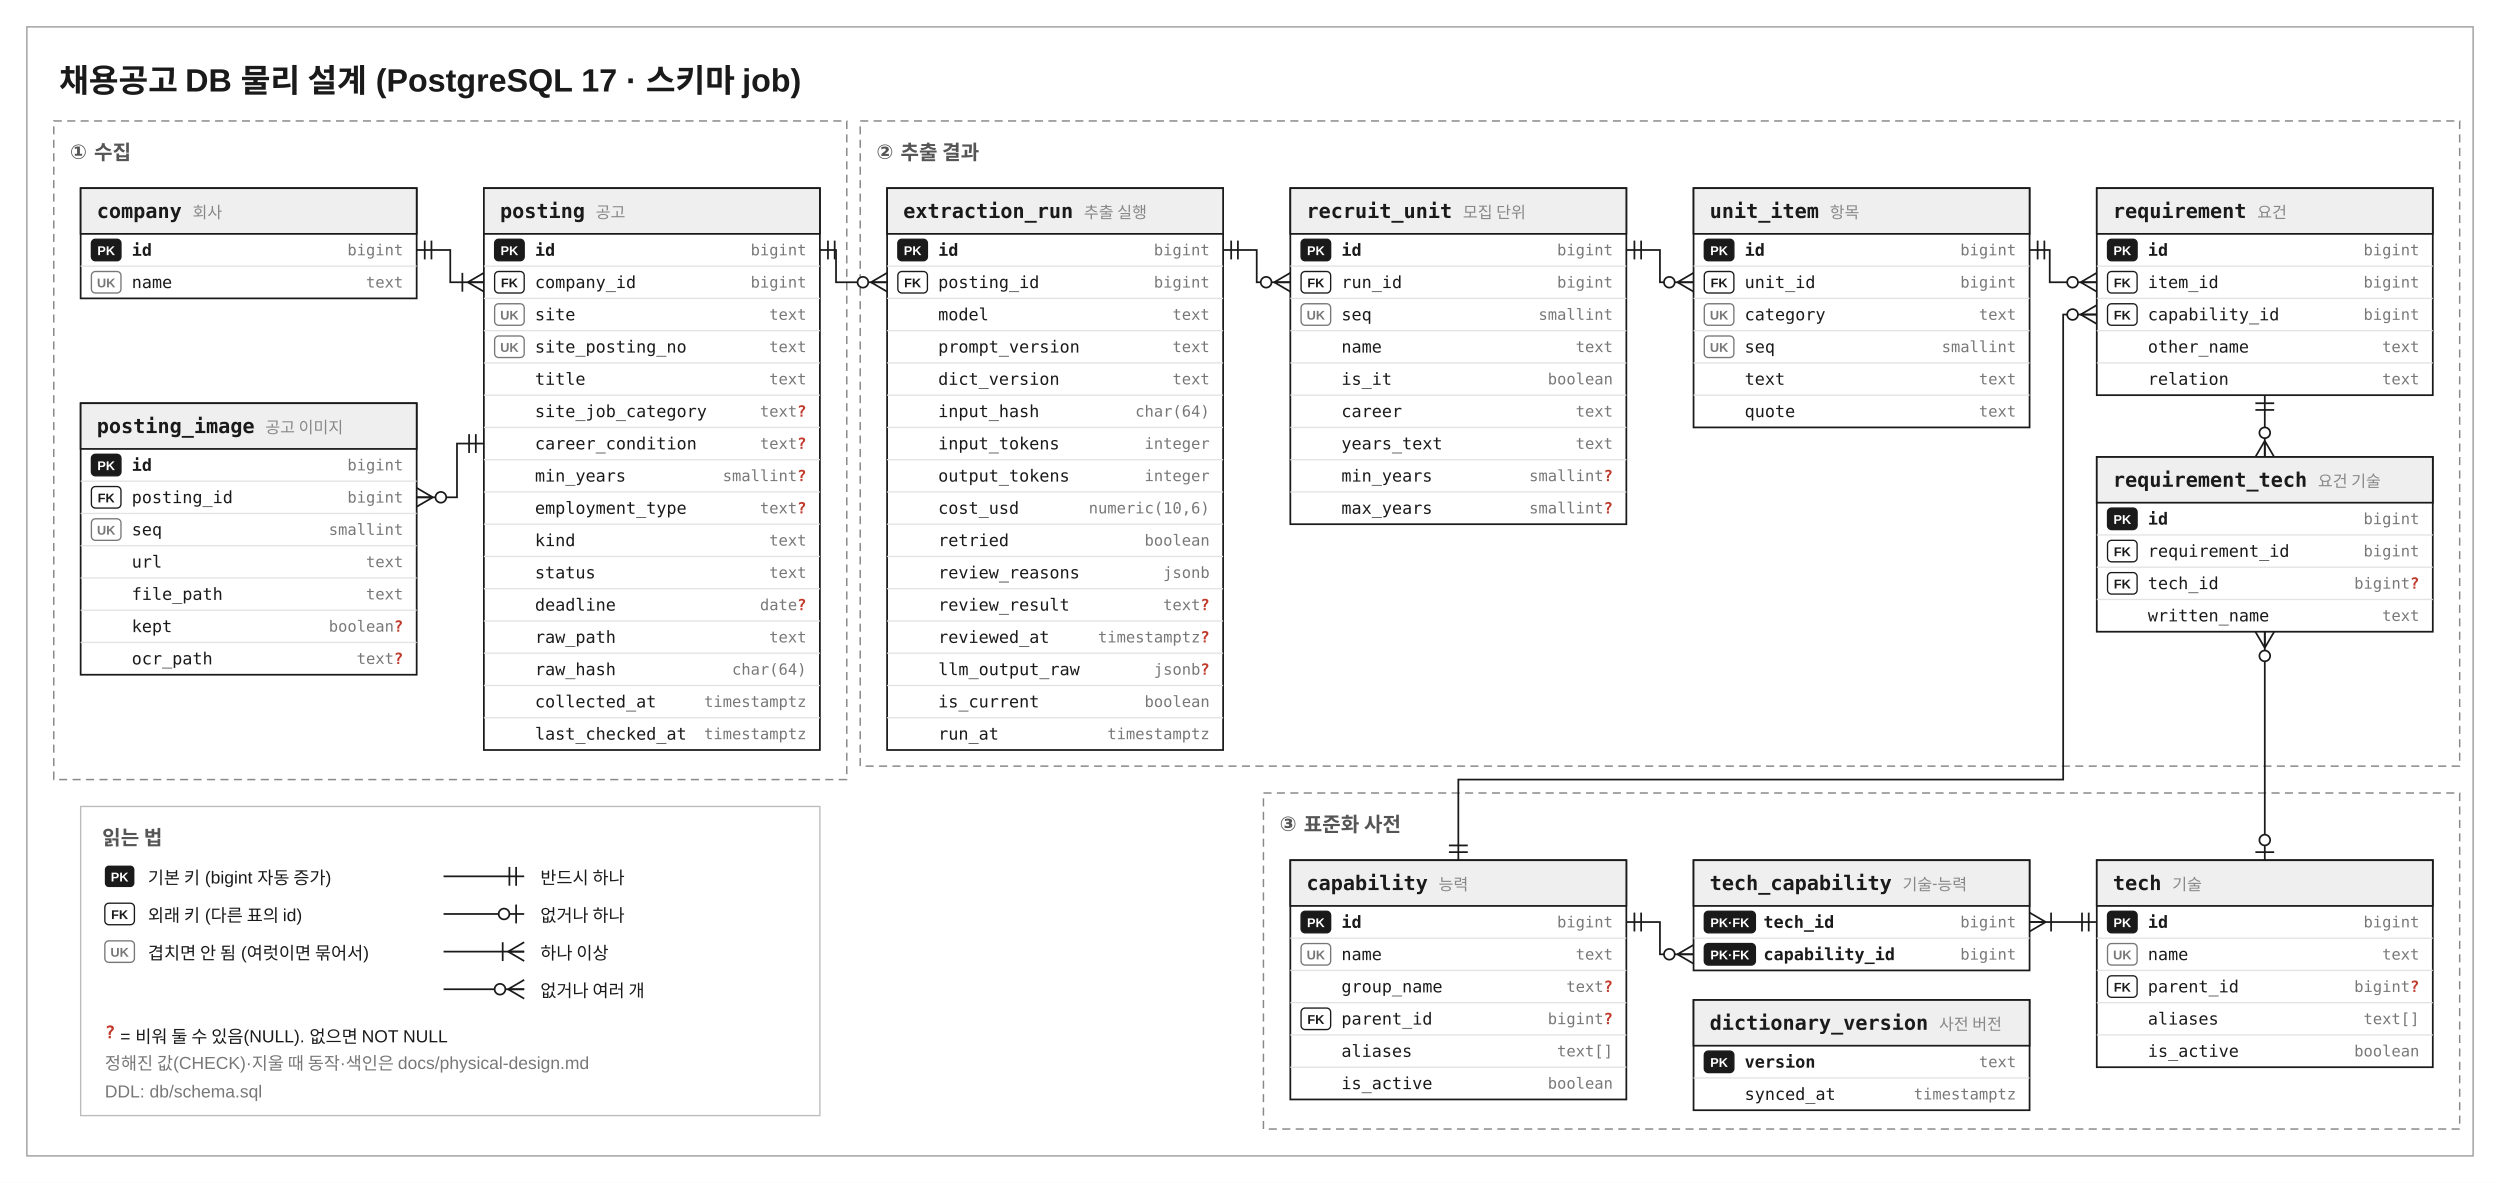
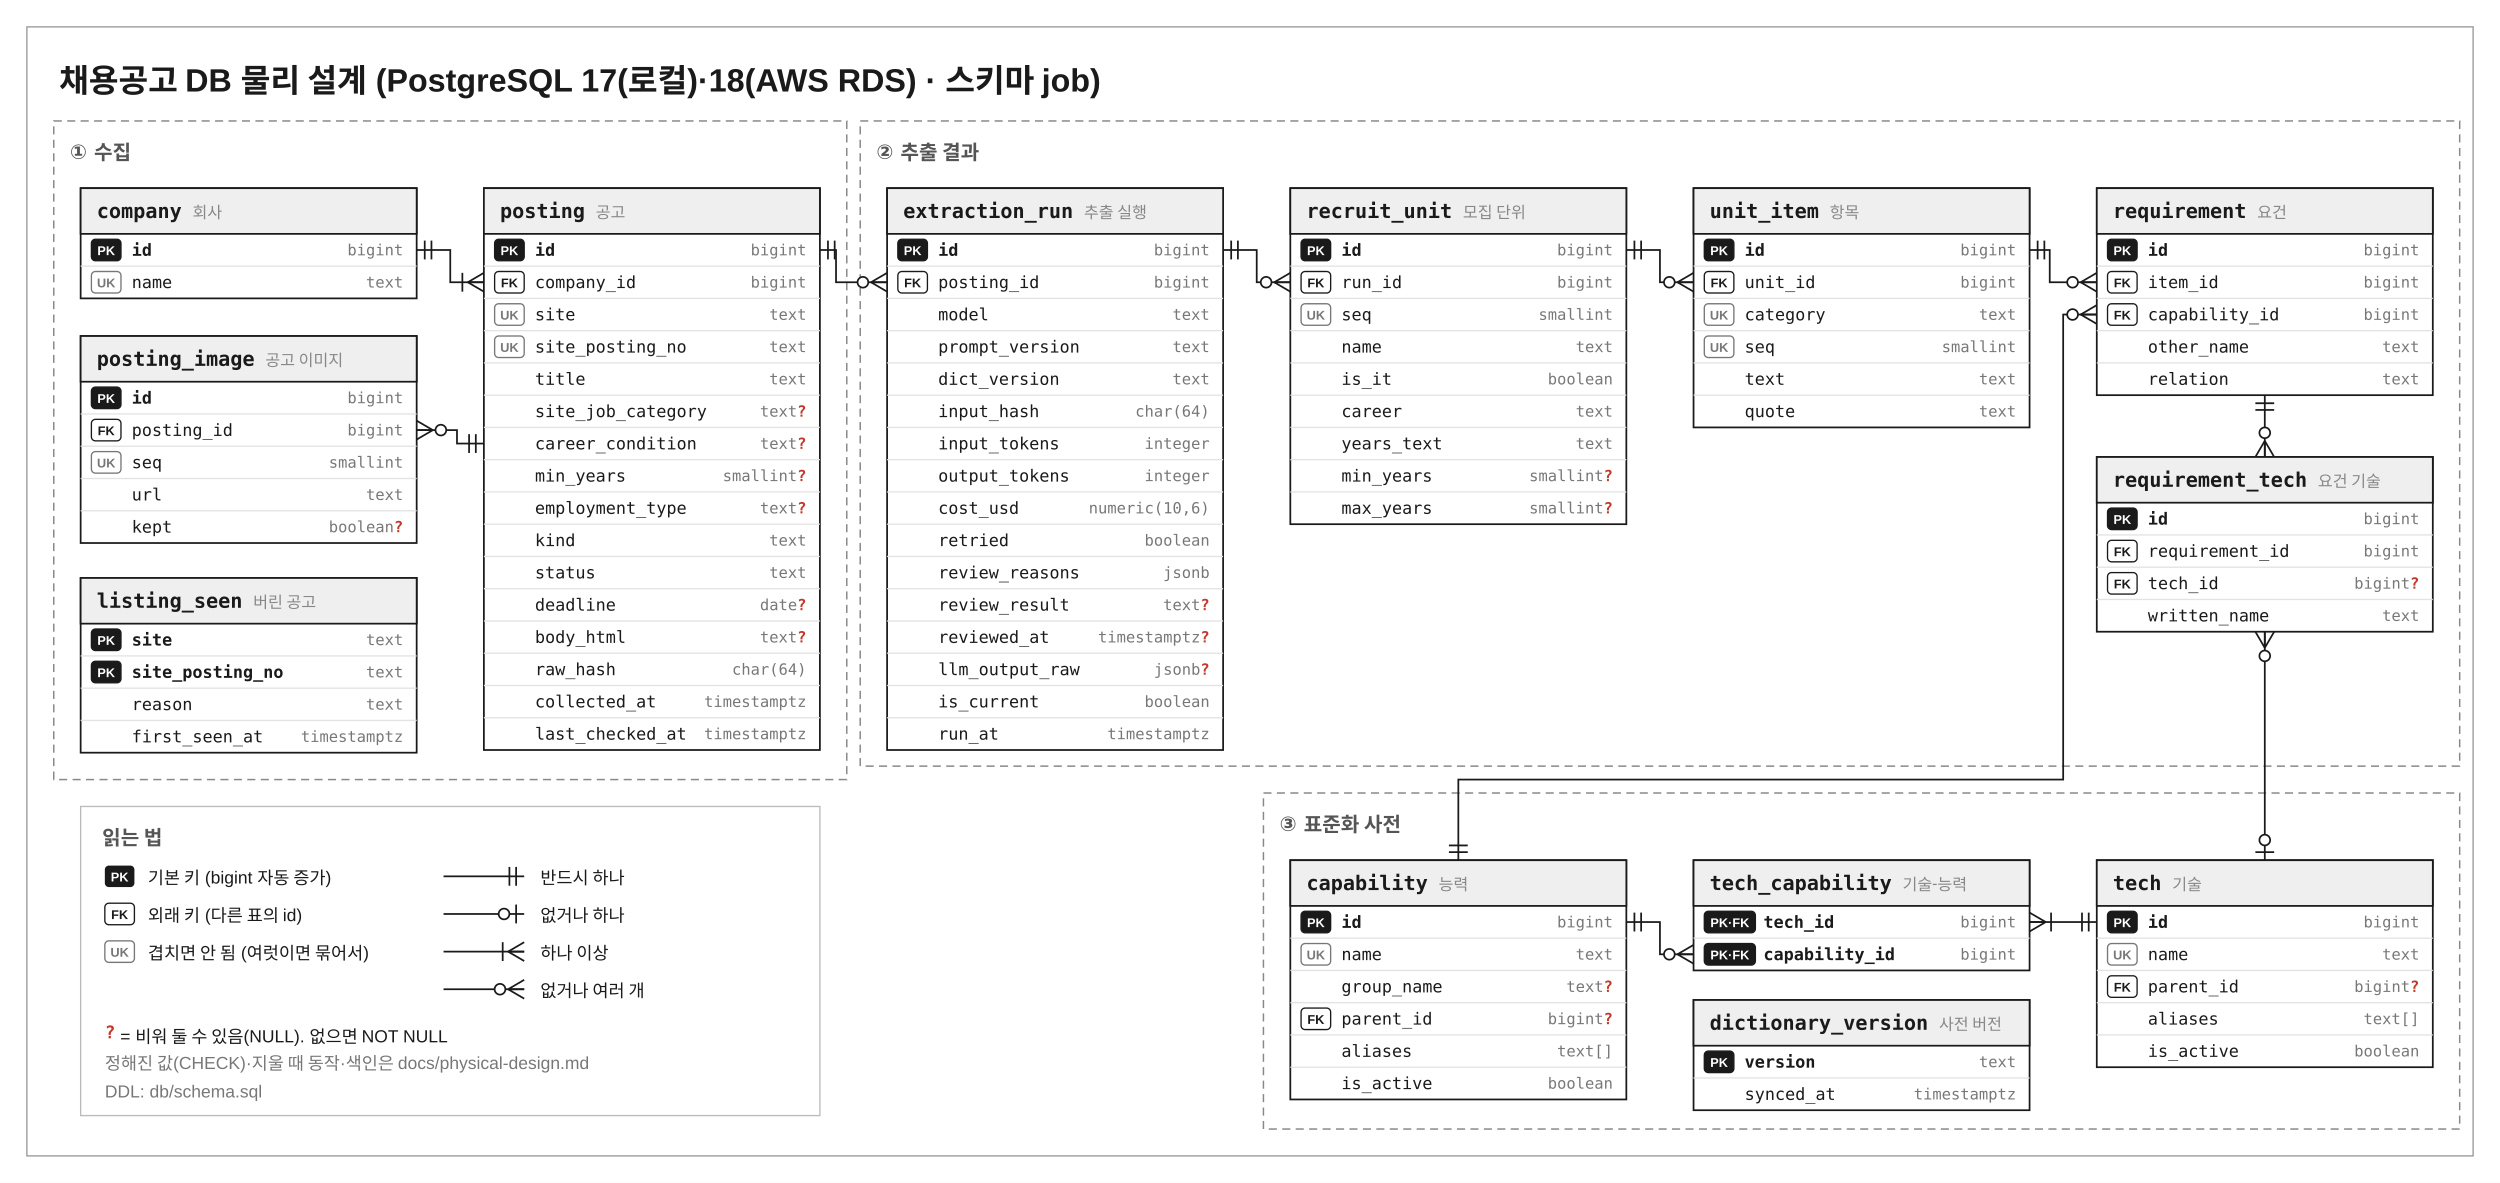
<svg xmlns="http://www.w3.org/2000/svg" width="1860" height="880" viewBox="0 0 1860 880">
  <style>
  text { font-family: "Malgun Gothic", "Apple SD Gothic Neo", Arial, sans-serif; fill: #1a1a1a; dominant-baseline: central; }
  .title { font-size: 24px; font-weight: 700; }
  .zt  { font-size: 15px; font-weight: 700; fill: #555; }
  .tn  { font-family: Consolas, "Malgun Gothic", monospace; font-size: 15px; font-weight: 700; }
  .tk  { font-family: "Malgun Gothic", sans-serif; font-size: 12px; font-weight: 400; fill: #888; }
  .col { font-family: Consolas, monospace; font-size: 12.5px; }
  .typ { font-family: Consolas, monospace; font-size: 11.5px; fill: #777; text-anchor: end; }
  .nul { fill: #c0392b; font-weight: 700; }
  .key { font-size: 9.5px; font-weight: 700; text-anchor: middle; }
  .lg  { font-size: 13px; }
  .rel { fill: none; stroke: #1a1a1a; stroke-width: 1.3; }
</style>
  <defs>
    <marker id="one" viewBox="-26 -9 28 18" refX="0" refY="0" markerWidth="28" markerHeight="18" markerUnits="userSpaceOnUse" orient="auto">
      <path d="M-6,-7 L-6,7 M-11,-7 L-11,7" stroke="#1a1a1a" stroke-width="1.3" fill="none" />
    </marker>
    <marker id="oneS" viewBox="-26 -9 28 18" refX="0" refY="0" markerWidth="28" markerHeight="18" markerUnits="userSpaceOnUse" orient="auto-start-reverse">
      <path d="M-6,-7 L-6,7 M-11,-7 L-11,7" stroke="#1a1a1a" stroke-width="1.3" fill="none" />
    </marker>
    <marker id="zone" viewBox="-26 -9 28 18" refX="0" refY="0" markerWidth="28" markerHeight="18" markerUnits="userSpaceOnUse" orient="auto">
      <path d="M-6,-7 L-6,7" stroke="#1a1a1a" stroke-width="1.3" fill="none" />
      <circle cx="-15" cy="0" r="4" fill="#fff" stroke="#1a1a1a" stroke-width="1.3" />
    </marker>
    <marker id="zoneS" viewBox="-26 -9 28 18" refX="0" refY="0" markerWidth="28" markerHeight="18" markerUnits="userSpaceOnUse" orient="auto-start-reverse">
      <path d="M-6,-7 L-6,7" stroke="#1a1a1a" stroke-width="1.3" fill="none" />
      <circle cx="-15" cy="0" r="4" fill="#fff" stroke="#1a1a1a" stroke-width="1.3" />
    </marker>
    <marker id="omany" viewBox="-26 -9 28 18" refX="0" refY="0" markerWidth="28" markerHeight="18" markerUnits="userSpaceOnUse" orient="auto">
      <path d="M-12,0 L0,-7 M-12,0 L0,0 M-12,0 L0,7" stroke="#1a1a1a" stroke-width="1.3" fill="none" />
      <path d="M-16,-7 L-16,7" stroke="#1a1a1a" stroke-width="1.3" fill="none" />
    </marker>
    <marker id="omanyS" viewBox="-26 -9 28 18" refX="0" refY="0" markerWidth="28" markerHeight="18" markerUnits="userSpaceOnUse" orient="auto-start-reverse">
      <path d="M-12,0 L0,-7 M-12,0 L0,0 M-12,0 L0,7" stroke="#1a1a1a" stroke-width="1.3" fill="none" />
      <path d="M-16,-7 L-16,7" stroke="#1a1a1a" stroke-width="1.3" fill="none" />
    </marker>
    <marker id="zmany" viewBox="-26 -9 28 18" refX="0" refY="0" markerWidth="28" markerHeight="18" markerUnits="userSpaceOnUse" orient="auto">
      <path d="M-12,0 L0,-7 M-12,0 L0,0 M-12,0 L0,7" stroke="#1a1a1a" stroke-width="1.3" fill="none" />
      <circle cx="-18" cy="0" r="4" fill="#fff" stroke="#1a1a1a" stroke-width="1.3" />
    </marker>
    <marker id="zmanyS" viewBox="-26 -9 28 18" refX="0" refY="0" markerWidth="28" markerHeight="18" markerUnits="userSpaceOnUse" orient="auto-start-reverse">
      <path d="M-12,0 L0,-7 M-12,0 L0,0 M-12,0 L0,7" stroke="#1a1a1a" stroke-width="1.3" fill="none" />
      <circle cx="-18" cy="0" r="4" fill="#fff" stroke="#1a1a1a" stroke-width="1.3" />
    </marker>
  </defs>
  <rect width="1860" height="880" fill="#fff" />
  <rect x="20" y="20" width="1820" height="840" fill="none" stroke="#999" stroke-width="1" />
-   <text class="title" x="44" y="58">채용공고 DB 물리 설계 (PostgreSQL 17 · 스키마 job)</text>
+   <text class="title" x="44" y="58">채용공고 DB 물리 설계 (PostgreSQL 17(로컬)·18(AWS RDS) · 스키마 job)</text>
  <rect x="40" y="90" width="590" height="490" fill="none" stroke="#888" stroke-width="1.1" stroke-dasharray="6 4" />
  <text class="zt" x="52" y="110">① 수집</text>
  <rect x="640" y="90" width="1190" height="480" fill="none" stroke="#888" stroke-width="1.1" stroke-dasharray="6 4" />
  <text class="zt" x="652" y="110">② 추출 결과</text>
  <rect x="940" y="590" width="890" height="250" fill="none" stroke="#888" stroke-width="1.1" stroke-dasharray="6 4" />
  <text class="zt" x="952" y="610">③ 표준화 사전</text>
  <path class="rel" d="M310,186.0 H335 V210.0 H360" marker-start="url(#oneS)" marker-end="url(#omany)" />
-   <path class="rel" d="M360,330.0 H340 V370.0 H310" marker-start="url(#oneS)" marker-end="url(#zmany)" />
+   <path class="rel" d="M360,330.0 H340 V320.0 H310" marker-start="url(#oneS)" marker-end="url(#zmany)" />
  <path class="rel" d="M610,186.0 H622 V210.0 H660" marker-start="url(#oneS)" marker-end="url(#zmany)" />
  <path class="rel" d="M910,186.0 H935 V210.0 H960" marker-start="url(#oneS)" marker-end="url(#zmany)" />
  <path class="rel" d="M1210,186.0 H1235 V210.0 H1260" marker-start="url(#oneS)" marker-end="url(#zmany)" />
  <path class="rel" d="M1510,186.0 H1525 V210.0 H1560" marker-start="url(#oneS)" marker-end="url(#zmany)" />
  <path class="rel" d="M1685,294 V340" marker-start="url(#oneS)" marker-end="url(#zmany)" />
  <path class="rel" d="M1685,640 V470" marker-start="url(#zoneS)" marker-end="url(#zmany)" />
  <path class="rel" d="M1085,640 V580 H1535 V234.0 H1560" marker-start="url(#oneS)" marker-end="url(#zmany)" />
  <path class="rel" d="M1560,686.0 H1510" marker-start="url(#oneS)" marker-end="url(#omany)" />
  <path class="rel" d="M1210,686.0 H1235 V710.0 H1260" marker-start="url(#oneS)" marker-end="url(#zmany)" />
  <rect x="60" y="140" width="250" height="82" fill="#fff" stroke="#1a1a1a" stroke-width="1.3" />
  <rect x="60" y="140" width="250" height="34" fill="#efefef" stroke="#1a1a1a" stroke-width="1.3" />
  <text class="tn" x="72" y="157.0">company<tspan class="tk" dx="8">회사</tspan>
  </text>
  <rect x="68" y="178.0" width="22" height="16" rx="3" fill="#1a1a1a" stroke="#1a1a1a" stroke-width="1" />
  <text class="key" x="79.0" y="186.5" style="fill:#fff">PK</text>
  <text class="col" x="98" y="186.0" style="font-weight:700;">id</text>
  <text class="typ" x="300" y="186.0">bigint</text>
  <line x1="60" y1="198.0" x2="310" y2="198.0" stroke="#e3e3e3" stroke-width="1" />
  <rect x="68" y="202.0" width="22" height="16" rx="3" fill="#fff" stroke="#777" stroke-width="1" />
  <text class="key" x="79.0" y="210.5" style="fill:#777">UK</text>
  <text class="col" x="98" y="210.0" style="">name</text>
  <text class="typ" x="300" y="210.0">text</text>
  <rect x="360" y="140" width="250" height="418" fill="#fff" stroke="#1a1a1a" stroke-width="1.3" />
  <rect x="360" y="140" width="250" height="34" fill="#efefef" stroke="#1a1a1a" stroke-width="1.3" />
  <text class="tn" x="372" y="157.0">posting<tspan class="tk" dx="8">공고</tspan>
  </text>
  <rect x="368" y="178.0" width="22" height="16" rx="3" fill="#1a1a1a" stroke="#1a1a1a" stroke-width="1" />
  <text class="key" x="379.0" y="186.5" style="fill:#fff">PK</text>
  <text class="col" x="398" y="186.0" style="font-weight:700;">id</text>
  <text class="typ" x="600" y="186.0">bigint</text>
  <line x1="360" y1="198.0" x2="610" y2="198.0" stroke="#e3e3e3" stroke-width="1" />
  <rect x="368" y="202.0" width="22" height="16" rx="3" fill="#fff" stroke="#1a1a1a" stroke-width="1" />
  <text class="key" x="379.0" y="210.5" style="fill:#1a1a1a">FK</text>
  <text class="col" x="398" y="210.0" style="">company_id</text>
  <text class="typ" x="600" y="210.0">bigint</text>
  <line x1="360" y1="222.0" x2="610" y2="222.0" stroke="#e3e3e3" stroke-width="1" />
  <rect x="368" y="226.0" width="22" height="16" rx="3" fill="#fff" stroke="#777" stroke-width="1" />
  <text class="key" x="379.0" y="234.5" style="fill:#777">UK</text>
  <text class="col" x="398" y="234.0" style="">site</text>
  <text class="typ" x="600" y="234.0">text</text>
  <line x1="360" y1="246.0" x2="610" y2="246.0" stroke="#e3e3e3" stroke-width="1" />
  <rect x="368" y="250.0" width="22" height="16" rx="3" fill="#fff" stroke="#777" stroke-width="1" />
  <text class="key" x="379.0" y="258.5" style="fill:#777">UK</text>
  <text class="col" x="398" y="258.0" style="">site_posting_no</text>
  <text class="typ" x="600" y="258.0">text</text>
  <line x1="360" y1="270.0" x2="610" y2="270.0" stroke="#e3e3e3" stroke-width="1" />
  <text class="col" x="398" y="282.0" style="">title</text>
  <text class="typ" x="600" y="282.0">text</text>
  <line x1="360" y1="294.0" x2="610" y2="294.0" stroke="#e3e3e3" stroke-width="1" />
  <text class="col" x="398" y="306.0" style="">site_job_category</text>
  <text class="typ" x="600" y="306.0">text<tspan class="nul">?</tspan>
  </text>
  <line x1="360" y1="318.0" x2="610" y2="318.0" stroke="#e3e3e3" stroke-width="1" />
  <text class="col" x="398" y="330.0" style="">career_condition</text>
  <text class="typ" x="600" y="330.0">text<tspan class="nul">?</tspan>
  </text>
  <line x1="360" y1="342.0" x2="610" y2="342.0" stroke="#e3e3e3" stroke-width="1" />
  <text class="col" x="398" y="354.0" style="">min_years</text>
  <text class="typ" x="600" y="354.0">smallint<tspan class="nul">?</tspan>
  </text>
  <line x1="360" y1="366.0" x2="610" y2="366.0" stroke="#e3e3e3" stroke-width="1" />
  <text class="col" x="398" y="378.0" style="">employment_type</text>
  <text class="typ" x="600" y="378.0">text<tspan class="nul">?</tspan>
  </text>
  <line x1="360" y1="390.0" x2="610" y2="390.0" stroke="#e3e3e3" stroke-width="1" />
  <text class="col" x="398" y="402.0" style="">kind</text>
  <text class="typ" x="600" y="402.0">text</text>
  <line x1="360" y1="414.0" x2="610" y2="414.0" stroke="#e3e3e3" stroke-width="1" />
  <text class="col" x="398" y="426.0" style="">status</text>
  <text class="typ" x="600" y="426.0">text</text>
  <line x1="360" y1="438.0" x2="610" y2="438.0" stroke="#e3e3e3" stroke-width="1" />
  <text class="col" x="398" y="450.0" style="">deadline</text>
  <text class="typ" x="600" y="450.0">date<tspan class="nul">?</tspan>
  </text>
  <line x1="360" y1="462.0" x2="610" y2="462.0" stroke="#e3e3e3" stroke-width="1" />
-   <text class="col" x="398" y="474.0" style="">raw_path</text>
-   <text class="typ" x="600" y="474.0">text</text>
+   <text class="col" x="398" y="474.0" style="">body_html</text>
+   <text class="typ" x="600" y="474.0">text<tspan class="nul">?</tspan>
+   </text>
  <line x1="360" y1="486.0" x2="610" y2="486.0" stroke="#e3e3e3" stroke-width="1" />
  <text class="col" x="398" y="498.0" style="">raw_hash</text>
  <text class="typ" x="600" y="498.0">char(64)</text>
  <line x1="360" y1="510.0" x2="610" y2="510.0" stroke="#e3e3e3" stroke-width="1" />
  <text class="col" x="398" y="522.0" style="">collected_at</text>
  <text class="typ" x="600" y="522.0">timestamptz</text>
  <line x1="360" y1="534.0" x2="610" y2="534.0" stroke="#e3e3e3" stroke-width="1" />
  <text class="col" x="398" y="546.0" style="">last_checked_at</text>
  <text class="typ" x="600" y="546.0">timestamptz</text>
-   <rect x="60" y="300" width="250" height="202" fill="#fff" stroke="#1a1a1a" stroke-width="1.3" />
-   <rect x="60" y="300" width="250" height="34" fill="#efefef" stroke="#1a1a1a" stroke-width="1.3" />
-   <text class="tn" x="72" y="317.0">posting_image<tspan class="tk" dx="8">공고 이미지</tspan>
-   </text>
-   <rect x="68" y="338.0" width="22" height="16" rx="3" fill="#1a1a1a" stroke="#1a1a1a" stroke-width="1" />
-   <text class="key" x="79.0" y="346.5" style="fill:#fff">PK</text>
-   <text class="col" x="98" y="346.0" style="font-weight:700;">id</text>
-   <text class="typ" x="300" y="346.0">bigint</text>
-   <line x1="60" y1="358.0" x2="310" y2="358.0" stroke="#e3e3e3" stroke-width="1" />
-   <rect x="68" y="362.0" width="22" height="16" rx="3" fill="#fff" stroke="#1a1a1a" stroke-width="1" />
-   <text class="key" x="79.0" y="370.5" style="fill:#1a1a1a">FK</text>
-   <text class="col" x="98" y="370.0" style="">posting_id</text>
-   <text class="typ" x="300" y="370.0">bigint</text>
-   <line x1="60" y1="382.0" x2="310" y2="382.0" stroke="#e3e3e3" stroke-width="1" />
-   <rect x="68" y="386.0" width="22" height="16" rx="3" fill="#fff" stroke="#777" stroke-width="1" />
-   <text class="key" x="79.0" y="394.5" style="fill:#777">UK</text>
-   <text class="col" x="98" y="394.0" style="">seq</text>
-   <text class="typ" x="300" y="394.0">smallint</text>
-   <line x1="60" y1="406.0" x2="310" y2="406.0" stroke="#e3e3e3" stroke-width="1" />
-   <text class="col" x="98" y="418.0" style="">url</text>
-   <text class="typ" x="300" y="418.0">text</text>
-   <line x1="60" y1="430.0" x2="310" y2="430.0" stroke="#e3e3e3" stroke-width="1" />
-   <text class="col" x="98" y="442.0" style="">file_path</text>
-   <text class="typ" x="300" y="442.0">text</text>
-   <line x1="60" y1="454.0" x2="310" y2="454.0" stroke="#e3e3e3" stroke-width="1" />
-   <text class="col" x="98" y="466.0" style="">kept</text>
-   <text class="typ" x="300" y="466.0">boolean<tspan class="nul">?</tspan>
-   </text>
-   <line x1="60" y1="478.0" x2="310" y2="478.0" stroke="#e3e3e3" stroke-width="1" />
-   <text class="col" x="98" y="490.0" style="">ocr_path</text>
-   <text class="typ" x="300" y="490.0">text<tspan class="nul">?</tspan>
-   </text>
+   <rect x="60" y="250" width="250" height="154" fill="#fff" stroke="#1a1a1a" stroke-width="1.3" />
+   <rect x="60" y="250" width="250" height="34" fill="#efefef" stroke="#1a1a1a" stroke-width="1.3" />
+   <text class="tn" x="72" y="267.0">posting_image<tspan class="tk" dx="8">공고 이미지</tspan>
+   </text>
+   <rect x="68" y="288.0" width="22" height="16" rx="3" fill="#1a1a1a" stroke="#1a1a1a" stroke-width="1" />
+   <text class="key" x="79.0" y="296.5" style="fill:#fff">PK</text>
+   <text class="col" x="98" y="296.0" style="font-weight:700;">id</text>
+   <text class="typ" x="300" y="296.0">bigint</text>
+   <line x1="60" y1="308.0" x2="310" y2="308.0" stroke="#e3e3e3" stroke-width="1" />
+   <rect x="68" y="312.0" width="22" height="16" rx="3" fill="#fff" stroke="#1a1a1a" stroke-width="1" />
+   <text class="key" x="79.0" y="320.5" style="fill:#1a1a1a">FK</text>
+   <text class="col" x="98" y="320.0" style="">posting_id</text>
+   <text class="typ" x="300" y="320.0">bigint</text>
+   <line x1="60" y1="332.0" x2="310" y2="332.0" stroke="#e3e3e3" stroke-width="1" />
+   <rect x="68" y="336.0" width="22" height="16" rx="3" fill="#fff" stroke="#777" stroke-width="1" />
+   <text class="key" x="79.0" y="344.5" style="fill:#777">UK</text>
+   <text class="col" x="98" y="344.0" style="">seq</text>
+   <text class="typ" x="300" y="344.0">smallint</text>
+   <line x1="60" y1="356.0" x2="310" y2="356.0" stroke="#e3e3e3" stroke-width="1" />
+   <text class="col" x="98" y="368.0" style="">url</text>
+   <text class="typ" x="300" y="368.0">text</text>
+   <line x1="60" y1="380.0" x2="310" y2="380.0" stroke="#e3e3e3" stroke-width="1" />
+   <text class="col" x="98" y="392.0" style="">kept</text>
+   <text class="typ" x="300" y="392.0">boolean<tspan class="nul">?</tspan>
+   </text>
+   <rect x="60" y="430" width="250" height="130" fill="#fff" stroke="#1a1a1a" stroke-width="1.3" />
+   <rect x="60" y="430" width="250" height="34" fill="#efefef" stroke="#1a1a1a" stroke-width="1.3" />
+   <text class="tn" x="72" y="447.0">listing_seen<tspan class="tk" dx="8">버린 공고</tspan>
+   </text>
+   <rect x="68" y="468.0" width="22" height="16" rx="3" fill="#1a1a1a" stroke="#1a1a1a" stroke-width="1" />
+   <text class="key" x="79.0" y="476.5" style="fill:#fff">PK</text>
+   <text class="col" x="98" y="476.0" style="font-weight:700;">site</text>
+   <text class="typ" x="300" y="476.0">text</text>
+   <line x1="60" y1="488.0" x2="310" y2="488.0" stroke="#e3e3e3" stroke-width="1" />
+   <rect x="68" y="492.0" width="22" height="16" rx="3" fill="#1a1a1a" stroke="#1a1a1a" stroke-width="1" />
+   <text class="key" x="79.0" y="500.5" style="fill:#fff">PK</text>
+   <text class="col" x="98" y="500.0" style="font-weight:700;">site_posting_no</text>
+   <text class="typ" x="300" y="500.0">text</text>
+   <line x1="60" y1="512.0" x2="310" y2="512.0" stroke="#e3e3e3" stroke-width="1" />
+   <text class="col" x="98" y="524.0" style="">reason</text>
+   <text class="typ" x="300" y="524.0">text</text>
+   <line x1="60" y1="536.0" x2="310" y2="536.0" stroke="#e3e3e3" stroke-width="1" />
+   <text class="col" x="98" y="548.0" style="">first_seen_at</text>
+   <text class="typ" x="300" y="548.0">timestamptz</text>
  <rect x="660" y="140" width="250" height="418" fill="#fff" stroke="#1a1a1a" stroke-width="1.3" />
  <rect x="660" y="140" width="250" height="34" fill="#efefef" stroke="#1a1a1a" stroke-width="1.3" />
  <text class="tn" x="672" y="157.0">extraction_run<tspan class="tk" dx="8">추출 실행</tspan>
  </text>
  <rect x="668" y="178.0" width="22" height="16" rx="3" fill="#1a1a1a" stroke="#1a1a1a" stroke-width="1" />
  <text class="key" x="679.0" y="186.5" style="fill:#fff">PK</text>
  <text class="col" x="698" y="186.0" style="font-weight:700;">id</text>
  <text class="typ" x="900" y="186.0">bigint</text>
  <line x1="660" y1="198.0" x2="910" y2="198.0" stroke="#e3e3e3" stroke-width="1" />
  <rect x="668" y="202.0" width="22" height="16" rx="3" fill="#fff" stroke="#1a1a1a" stroke-width="1" />
  <text class="key" x="679.0" y="210.5" style="fill:#1a1a1a">FK</text>
  <text class="col" x="698" y="210.0" style="">posting_id</text>
  <text class="typ" x="900" y="210.0">bigint</text>
  <line x1="660" y1="222.0" x2="910" y2="222.0" stroke="#e3e3e3" stroke-width="1" />
  <text class="col" x="698" y="234.0" style="">model</text>
  <text class="typ" x="900" y="234.0">text</text>
  <line x1="660" y1="246.0" x2="910" y2="246.0" stroke="#e3e3e3" stroke-width="1" />
  <text class="col" x="698" y="258.0" style="">prompt_version</text>
  <text class="typ" x="900" y="258.0">text</text>
  <line x1="660" y1="270.0" x2="910" y2="270.0" stroke="#e3e3e3" stroke-width="1" />
  <text class="col" x="698" y="282.0" style="">dict_version</text>
  <text class="typ" x="900" y="282.0">text</text>
  <line x1="660" y1="294.0" x2="910" y2="294.0" stroke="#e3e3e3" stroke-width="1" />
  <text class="col" x="698" y="306.0" style="">input_hash</text>
  <text class="typ" x="900" y="306.0">char(64)</text>
  <line x1="660" y1="318.0" x2="910" y2="318.0" stroke="#e3e3e3" stroke-width="1" />
  <text class="col" x="698" y="330.0" style="">input_tokens</text>
  <text class="typ" x="900" y="330.0">integer</text>
  <line x1="660" y1="342.0" x2="910" y2="342.0" stroke="#e3e3e3" stroke-width="1" />
  <text class="col" x="698" y="354.0" style="">output_tokens</text>
  <text class="typ" x="900" y="354.0">integer</text>
  <line x1="660" y1="366.0" x2="910" y2="366.0" stroke="#e3e3e3" stroke-width="1" />
  <text class="col" x="698" y="378.0" style="">cost_usd</text>
  <text class="typ" x="900" y="378.0">numeric(10,6)</text>
  <line x1="660" y1="390.0" x2="910" y2="390.0" stroke="#e3e3e3" stroke-width="1" />
  <text class="col" x="698" y="402.0" style="">retried</text>
  <text class="typ" x="900" y="402.0">boolean</text>
  <line x1="660" y1="414.0" x2="910" y2="414.0" stroke="#e3e3e3" stroke-width="1" />
  <text class="col" x="698" y="426.0" style="">review_reasons</text>
  <text class="typ" x="900" y="426.0">jsonb</text>
  <line x1="660" y1="438.0" x2="910" y2="438.0" stroke="#e3e3e3" stroke-width="1" />
  <text class="col" x="698" y="450.0" style="">review_result</text>
  <text class="typ" x="900" y="450.0">text<tspan class="nul">?</tspan>
  </text>
  <line x1="660" y1="462.0" x2="910" y2="462.0" stroke="#e3e3e3" stroke-width="1" />
  <text class="col" x="698" y="474.0" style="">reviewed_at</text>
  <text class="typ" x="900" y="474.0">timestamptz<tspan class="nul">?</tspan>
  </text>
  <line x1="660" y1="486.0" x2="910" y2="486.0" stroke="#e3e3e3" stroke-width="1" />
  <text class="col" x="698" y="498.0" style="">llm_output_raw</text>
  <text class="typ" x="900" y="498.0">jsonb<tspan class="nul">?</tspan>
  </text>
  <line x1="660" y1="510.0" x2="910" y2="510.0" stroke="#e3e3e3" stroke-width="1" />
  <text class="col" x="698" y="522.0" style="">is_current</text>
  <text class="typ" x="900" y="522.0">boolean</text>
  <line x1="660" y1="534.0" x2="910" y2="534.0" stroke="#e3e3e3" stroke-width="1" />
  <text class="col" x="698" y="546.0" style="">run_at</text>
  <text class="typ" x="900" y="546.0">timestamptz</text>
  <rect x="960" y="140" width="250" height="250" fill="#fff" stroke="#1a1a1a" stroke-width="1.3" />
  <rect x="960" y="140" width="250" height="34" fill="#efefef" stroke="#1a1a1a" stroke-width="1.3" />
  <text class="tn" x="972" y="157.0">recruit_unit<tspan class="tk" dx="8">모집 단위</tspan>
  </text>
  <rect x="968" y="178.0" width="22" height="16" rx="3" fill="#1a1a1a" stroke="#1a1a1a" stroke-width="1" />
  <text class="key" x="979.0" y="186.5" style="fill:#fff">PK</text>
  <text class="col" x="998" y="186.0" style="font-weight:700;">id</text>
  <text class="typ" x="1200" y="186.0">bigint</text>
  <line x1="960" y1="198.0" x2="1210" y2="198.0" stroke="#e3e3e3" stroke-width="1" />
  <rect x="968" y="202.0" width="22" height="16" rx="3" fill="#fff" stroke="#1a1a1a" stroke-width="1" />
  <text class="key" x="979.0" y="210.5" style="fill:#1a1a1a">FK</text>
  <text class="col" x="998" y="210.0" style="">run_id</text>
  <text class="typ" x="1200" y="210.0">bigint</text>
  <line x1="960" y1="222.0" x2="1210" y2="222.0" stroke="#e3e3e3" stroke-width="1" />
  <rect x="968" y="226.0" width="22" height="16" rx="3" fill="#fff" stroke="#777" stroke-width="1" />
  <text class="key" x="979.0" y="234.5" style="fill:#777">UK</text>
  <text class="col" x="998" y="234.0" style="">seq</text>
  <text class="typ" x="1200" y="234.0">smallint</text>
  <line x1="960" y1="246.0" x2="1210" y2="246.0" stroke="#e3e3e3" stroke-width="1" />
  <text class="col" x="998" y="258.0" style="">name</text>
  <text class="typ" x="1200" y="258.0">text</text>
  <line x1="960" y1="270.0" x2="1210" y2="270.0" stroke="#e3e3e3" stroke-width="1" />
  <text class="col" x="998" y="282.0" style="">is_it</text>
  <text class="typ" x="1200" y="282.0">boolean</text>
  <line x1="960" y1="294.0" x2="1210" y2="294.0" stroke="#e3e3e3" stroke-width="1" />
  <text class="col" x="998" y="306.0" style="">career</text>
  <text class="typ" x="1200" y="306.0">text</text>
  <line x1="960" y1="318.0" x2="1210" y2="318.0" stroke="#e3e3e3" stroke-width="1" />
  <text class="col" x="998" y="330.0" style="">years_text</text>
  <text class="typ" x="1200" y="330.0">text</text>
  <line x1="960" y1="342.0" x2="1210" y2="342.0" stroke="#e3e3e3" stroke-width="1" />
  <text class="col" x="998" y="354.0" style="">min_years</text>
  <text class="typ" x="1200" y="354.0">smallint<tspan class="nul">?</tspan>
  </text>
  <line x1="960" y1="366.0" x2="1210" y2="366.0" stroke="#e3e3e3" stroke-width="1" />
  <text class="col" x="998" y="378.0" style="">max_years</text>
  <text class="typ" x="1200" y="378.0">smallint<tspan class="nul">?</tspan>
  </text>
  <rect x="1260" y="140" width="250" height="178" fill="#fff" stroke="#1a1a1a" stroke-width="1.3" />
  <rect x="1260" y="140" width="250" height="34" fill="#efefef" stroke="#1a1a1a" stroke-width="1.3" />
  <text class="tn" x="1272" y="157.0">unit_item<tspan class="tk" dx="8">항목</tspan>
  </text>
  <rect x="1268" y="178.0" width="22" height="16" rx="3" fill="#1a1a1a" stroke="#1a1a1a" stroke-width="1" />
  <text class="key" x="1279.0" y="186.5" style="fill:#fff">PK</text>
  <text class="col" x="1298" y="186.0" style="font-weight:700;">id</text>
  <text class="typ" x="1500" y="186.0">bigint</text>
  <line x1="1260" y1="198.0" x2="1510" y2="198.0" stroke="#e3e3e3" stroke-width="1" />
  <rect x="1268" y="202.0" width="22" height="16" rx="3" fill="#fff" stroke="#1a1a1a" stroke-width="1" />
  <text class="key" x="1279.0" y="210.5" style="fill:#1a1a1a">FK</text>
  <text class="col" x="1298" y="210.0" style="">unit_id</text>
  <text class="typ" x="1500" y="210.0">bigint</text>
  <line x1="1260" y1="222.0" x2="1510" y2="222.0" stroke="#e3e3e3" stroke-width="1" />
  <rect x="1268" y="226.0" width="22" height="16" rx="3" fill="#fff" stroke="#777" stroke-width="1" />
  <text class="key" x="1279.0" y="234.5" style="fill:#777">UK</text>
  <text class="col" x="1298" y="234.0" style="">category</text>
  <text class="typ" x="1500" y="234.0">text</text>
  <line x1="1260" y1="246.0" x2="1510" y2="246.0" stroke="#e3e3e3" stroke-width="1" />
  <rect x="1268" y="250.0" width="22" height="16" rx="3" fill="#fff" stroke="#777" stroke-width="1" />
  <text class="key" x="1279.0" y="258.5" style="fill:#777">UK</text>
  <text class="col" x="1298" y="258.0" style="">seq</text>
  <text class="typ" x="1500" y="258.0">smallint</text>
  <line x1="1260" y1="270.0" x2="1510" y2="270.0" stroke="#e3e3e3" stroke-width="1" />
  <text class="col" x="1298" y="282.0" style="">text</text>
  <text class="typ" x="1500" y="282.0">text</text>
  <line x1="1260" y1="294.0" x2="1510" y2="294.0" stroke="#e3e3e3" stroke-width="1" />
  <text class="col" x="1298" y="306.0" style="">quote</text>
  <text class="typ" x="1500" y="306.0">text</text>
  <rect x="1560" y="140" width="250" height="154" fill="#fff" stroke="#1a1a1a" stroke-width="1.3" />
  <rect x="1560" y="140" width="250" height="34" fill="#efefef" stroke="#1a1a1a" stroke-width="1.3" />
  <text class="tn" x="1572" y="157.0">requirement<tspan class="tk" dx="8">요건</tspan>
  </text>
  <rect x="1568" y="178.0" width="22" height="16" rx="3" fill="#1a1a1a" stroke="#1a1a1a" stroke-width="1" />
  <text class="key" x="1579.0" y="186.5" style="fill:#fff">PK</text>
  <text class="col" x="1598" y="186.0" style="font-weight:700;">id</text>
  <text class="typ" x="1800" y="186.0">bigint</text>
  <line x1="1560" y1="198.0" x2="1810" y2="198.0" stroke="#e3e3e3" stroke-width="1" />
  <rect x="1568" y="202.0" width="22" height="16" rx="3" fill="#fff" stroke="#1a1a1a" stroke-width="1" />
  <text class="key" x="1579.0" y="210.5" style="fill:#1a1a1a">FK</text>
  <text class="col" x="1598" y="210.0" style="">item_id</text>
  <text class="typ" x="1800" y="210.0">bigint</text>
  <line x1="1560" y1="222.0" x2="1810" y2="222.0" stroke="#e3e3e3" stroke-width="1" />
  <rect x="1568" y="226.0" width="22" height="16" rx="3" fill="#fff" stroke="#1a1a1a" stroke-width="1" />
  <text class="key" x="1579.0" y="234.5" style="fill:#1a1a1a">FK</text>
  <text class="col" x="1598" y="234.0" style="">capability_id</text>
  <text class="typ" x="1800" y="234.0">bigint</text>
  <line x1="1560" y1="246.0" x2="1810" y2="246.0" stroke="#e3e3e3" stroke-width="1" />
  <text class="col" x="1598" y="258.0" style="">other_name</text>
  <text class="typ" x="1800" y="258.0">text</text>
  <line x1="1560" y1="270.0" x2="1810" y2="270.0" stroke="#e3e3e3" stroke-width="1" />
  <text class="col" x="1598" y="282.0" style="">relation</text>
  <text class="typ" x="1800" y="282.0">text</text>
  <rect x="1560" y="340" width="250" height="130" fill="#fff" stroke="#1a1a1a" stroke-width="1.3" />
  <rect x="1560" y="340" width="250" height="34" fill="#efefef" stroke="#1a1a1a" stroke-width="1.3" />
  <text class="tn" x="1572" y="357.0">requirement_tech<tspan class="tk" dx="8">요건 기술</tspan>
  </text>
  <rect x="1568" y="378.0" width="22" height="16" rx="3" fill="#1a1a1a" stroke="#1a1a1a" stroke-width="1" />
  <text class="key" x="1579.0" y="386.5" style="fill:#fff">PK</text>
  <text class="col" x="1598" y="386.0" style="font-weight:700;">id</text>
  <text class="typ" x="1800" y="386.0">bigint</text>
  <line x1="1560" y1="398.0" x2="1810" y2="398.0" stroke="#e3e3e3" stroke-width="1" />
  <rect x="1568" y="402.0" width="22" height="16" rx="3" fill="#fff" stroke="#1a1a1a" stroke-width="1" />
  <text class="key" x="1579.0" y="410.5" style="fill:#1a1a1a">FK</text>
  <text class="col" x="1598" y="410.0" style="">requirement_id</text>
  <text class="typ" x="1800" y="410.0">bigint</text>
  <line x1="1560" y1="422.0" x2="1810" y2="422.0" stroke="#e3e3e3" stroke-width="1" />
  <rect x="1568" y="426.0" width="22" height="16" rx="3" fill="#fff" stroke="#1a1a1a" stroke-width="1" />
  <text class="key" x="1579.0" y="434.5" style="fill:#1a1a1a">FK</text>
  <text class="col" x="1598" y="434.0" style="">tech_id</text>
  <text class="typ" x="1800" y="434.0">bigint<tspan class="nul">?</tspan>
  </text>
  <line x1="1560" y1="446.0" x2="1810" y2="446.0" stroke="#e3e3e3" stroke-width="1" />
  <text class="col" x="1598" y="458.0" style="">written_name</text>
  <text class="typ" x="1800" y="458.0">text</text>
  <rect x="960" y="640" width="250" height="178" fill="#fff" stroke="#1a1a1a" stroke-width="1.3" />
  <rect x="960" y="640" width="250" height="34" fill="#efefef" stroke="#1a1a1a" stroke-width="1.3" />
  <text class="tn" x="972" y="657.0">capability<tspan class="tk" dx="8">능력</tspan>
  </text>
  <rect x="968" y="678.0" width="22" height="16" rx="3" fill="#1a1a1a" stroke="#1a1a1a" stroke-width="1" />
  <text class="key" x="979.0" y="686.5" style="fill:#fff">PK</text>
  <text class="col" x="998" y="686.0" style="font-weight:700;">id</text>
  <text class="typ" x="1200" y="686.0">bigint</text>
  <line x1="960" y1="698.0" x2="1210" y2="698.0" stroke="#e3e3e3" stroke-width="1" />
  <rect x="968" y="702.0" width="22" height="16" rx="3" fill="#fff" stroke="#777" stroke-width="1" />
  <text class="key" x="979.0" y="710.5" style="fill:#777">UK</text>
  <text class="col" x="998" y="710.0" style="">name</text>
  <text class="typ" x="1200" y="710.0">text</text>
  <line x1="960" y1="722.0" x2="1210" y2="722.0" stroke="#e3e3e3" stroke-width="1" />
  <text class="col" x="998" y="734.0" style="">group_name</text>
  <text class="typ" x="1200" y="734.0">text<tspan class="nul">?</tspan>
  </text>
  <line x1="960" y1="746.0" x2="1210" y2="746.0" stroke="#e3e3e3" stroke-width="1" />
  <rect x="968" y="750.0" width="22" height="16" rx="3" fill="#fff" stroke="#1a1a1a" stroke-width="1" />
  <text class="key" x="979.0" y="758.5" style="fill:#1a1a1a">FK</text>
  <text class="col" x="998" y="758.0" style="">parent_id</text>
  <text class="typ" x="1200" y="758.0">bigint<tspan class="nul">?</tspan>
  </text>
  <line x1="960" y1="770.0" x2="1210" y2="770.0" stroke="#e3e3e3" stroke-width="1" />
  <text class="col" x="998" y="782.0" style="">aliases</text>
  <text class="typ" x="1200" y="782.0">text[]</text>
  <line x1="960" y1="794.0" x2="1210" y2="794.0" stroke="#e3e3e3" stroke-width="1" />
  <text class="col" x="998" y="806.0" style="">is_active</text>
  <text class="typ" x="1200" y="806.0">boolean</text>
  <rect x="1260" y="640" width="250" height="82" fill="#fff" stroke="#1a1a1a" stroke-width="1.3" />
  <rect x="1260" y="640" width="250" height="34" fill="#efefef" stroke="#1a1a1a" stroke-width="1.3" />
  <text class="tn" x="1272" y="657.0">tech_capability<tspan class="tk" dx="8">기술-능력</tspan>
  </text>
  <rect x="1268" y="678.0" width="38" height="16" rx="3" fill="#1a1a1a" stroke="#1a1a1a" stroke-width="1" />
  <text class="key" x="1287.0" y="686.5" style="fill:#fff">PK·FK</text>
  <text class="col" x="1312" y="686.0" style="font-weight:700;">tech_id</text>
  <text class="typ" x="1500" y="686.0">bigint</text>
  <line x1="1260" y1="698.0" x2="1510" y2="698.0" stroke="#e3e3e3" stroke-width="1" />
  <rect x="1268" y="702.0" width="38" height="16" rx="3" fill="#1a1a1a" stroke="#1a1a1a" stroke-width="1" />
  <text class="key" x="1287.0" y="710.5" style="fill:#fff">PK·FK</text>
  <text class="col" x="1312" y="710.0" style="font-weight:700;">capability_id</text>
  <text class="typ" x="1500" y="710.0">bigint</text>
  <rect x="1260" y="744" width="250" height="82" fill="#fff" stroke="#1a1a1a" stroke-width="1.3" />
  <rect x="1260" y="744" width="250" height="34" fill="#efefef" stroke="#1a1a1a" stroke-width="1.3" />
  <text class="tn" x="1272" y="761.0">dictionary_version<tspan class="tk" dx="8">사전 버전</tspan>
  </text>
  <rect x="1268" y="782.0" width="22" height="16" rx="3" fill="#1a1a1a" stroke="#1a1a1a" stroke-width="1" />
  <text class="key" x="1279.0" y="790.5" style="fill:#fff">PK</text>
  <text class="col" x="1298" y="790.0" style="font-weight:700;">version</text>
  <text class="typ" x="1500" y="790.0">text</text>
  <line x1="1260" y1="802.0" x2="1510" y2="802.0" stroke="#e3e3e3" stroke-width="1" />
  <text class="col" x="1298" y="814.0" style="">synced_at</text>
  <text class="typ" x="1500" y="814.0">timestamptz</text>
  <rect x="1560" y="640" width="250" height="154" fill="#fff" stroke="#1a1a1a" stroke-width="1.3" />
  <rect x="1560" y="640" width="250" height="34" fill="#efefef" stroke="#1a1a1a" stroke-width="1.3" />
  <text class="tn" x="1572" y="657.0">tech<tspan class="tk" dx="8">기술</tspan>
  </text>
  <rect x="1568" y="678.0" width="22" height="16" rx="3" fill="#1a1a1a" stroke="#1a1a1a" stroke-width="1" />
  <text class="key" x="1579.0" y="686.5" style="fill:#fff">PK</text>
  <text class="col" x="1598" y="686.0" style="font-weight:700;">id</text>
  <text class="typ" x="1800" y="686.0">bigint</text>
  <line x1="1560" y1="698.0" x2="1810" y2="698.0" stroke="#e3e3e3" stroke-width="1" />
  <rect x="1568" y="702.0" width="22" height="16" rx="3" fill="#fff" stroke="#777" stroke-width="1" />
  <text class="key" x="1579.0" y="710.5" style="fill:#777">UK</text>
  <text class="col" x="1598" y="710.0" style="">name</text>
  <text class="typ" x="1800" y="710.0">text</text>
  <line x1="1560" y1="722.0" x2="1810" y2="722.0" stroke="#e3e3e3" stroke-width="1" />
  <rect x="1568" y="726.0" width="22" height="16" rx="3" fill="#fff" stroke="#1a1a1a" stroke-width="1" />
  <text class="key" x="1579.0" y="734.5" style="fill:#1a1a1a">FK</text>
  <text class="col" x="1598" y="734.0" style="">parent_id</text>
  <text class="typ" x="1800" y="734.0">bigint<tspan class="nul">?</tspan>
  </text>
  <line x1="1560" y1="746.0" x2="1810" y2="746.0" stroke="#e3e3e3" stroke-width="1" />
  <text class="col" x="1598" y="758.0" style="">aliases</text>
  <text class="typ" x="1800" y="758.0">text[]</text>
  <line x1="1560" y1="770.0" x2="1810" y2="770.0" stroke="#e3e3e3" stroke-width="1" />
  <text class="col" x="1598" y="782.0" style="">is_active</text>
  <text class="typ" x="1800" y="782.0">boolean</text>
  <rect x="60" y="600" width="550" height="230" fill="#fff" stroke="#bbb" stroke-width="1" />
  <text class="zt" x="76" y="622">읽는 법</text>
  <rect x="78" y="644" width="22" height="16" rx="3" fill="#1a1a1a" />
  <text class="key" x="89" y="652.5" style="fill:#fff">PK</text>
  <text class="lg" x="110" y="652">기본 키 (bigint 자동 증가)</text>
  <rect x="78" y="672" width="22" height="16" rx="3" fill="#fff" stroke="#1a1a1a" />
  <text class="key" x="89" y="680.5">FK</text>
  <text class="lg" x="110" y="680">외래 키 (다른 표의 id)</text>
  <rect x="78" y="700" width="22" height="16" rx="3" fill="#fff" stroke="#777" />
  <text class="key" x="89" y="708.5" style="fill:#777">UK</text>
  <text class="lg" x="110" y="708">겹치면 안 됨 (여럿이면 묶어서)</text>
  <path class="rel" d="M330,652 H390" marker-end="url(#one)" />
  <text class="lg" x="402" y="652">반드시 하나</text>
  <path class="rel" d="M330,680 H390" marker-end="url(#zone)" />
  <text class="lg" x="402" y="680">없거나 하나</text>
  <path class="rel" d="M330,708 H390" marker-end="url(#omany)" />
  <text class="lg" x="402" y="708">하나 이상</text>
  <path class="rel" d="M330,736 H390" marker-end="url(#zmany)" />
  <text class="lg" x="402" y="736">없거나 여러 개</text>
  <text class="lg" x="78" y="768">
    <tspan style="font-family:Consolas,monospace;fill:#c0392b;font-weight:700">?</tspan> = 비워 둘 수 있음(NULL). 없으면 NOT NULL</text>
  <text class="lg" x="78" y="790" style="fill:#777">정해진 값(CHECK)·지울 때 동작·색인은 docs/physical-design.md</text>
  <text class="lg" x="78" y="812" style="fill:#777">DDL: db/schema.sql</text>
</svg>
